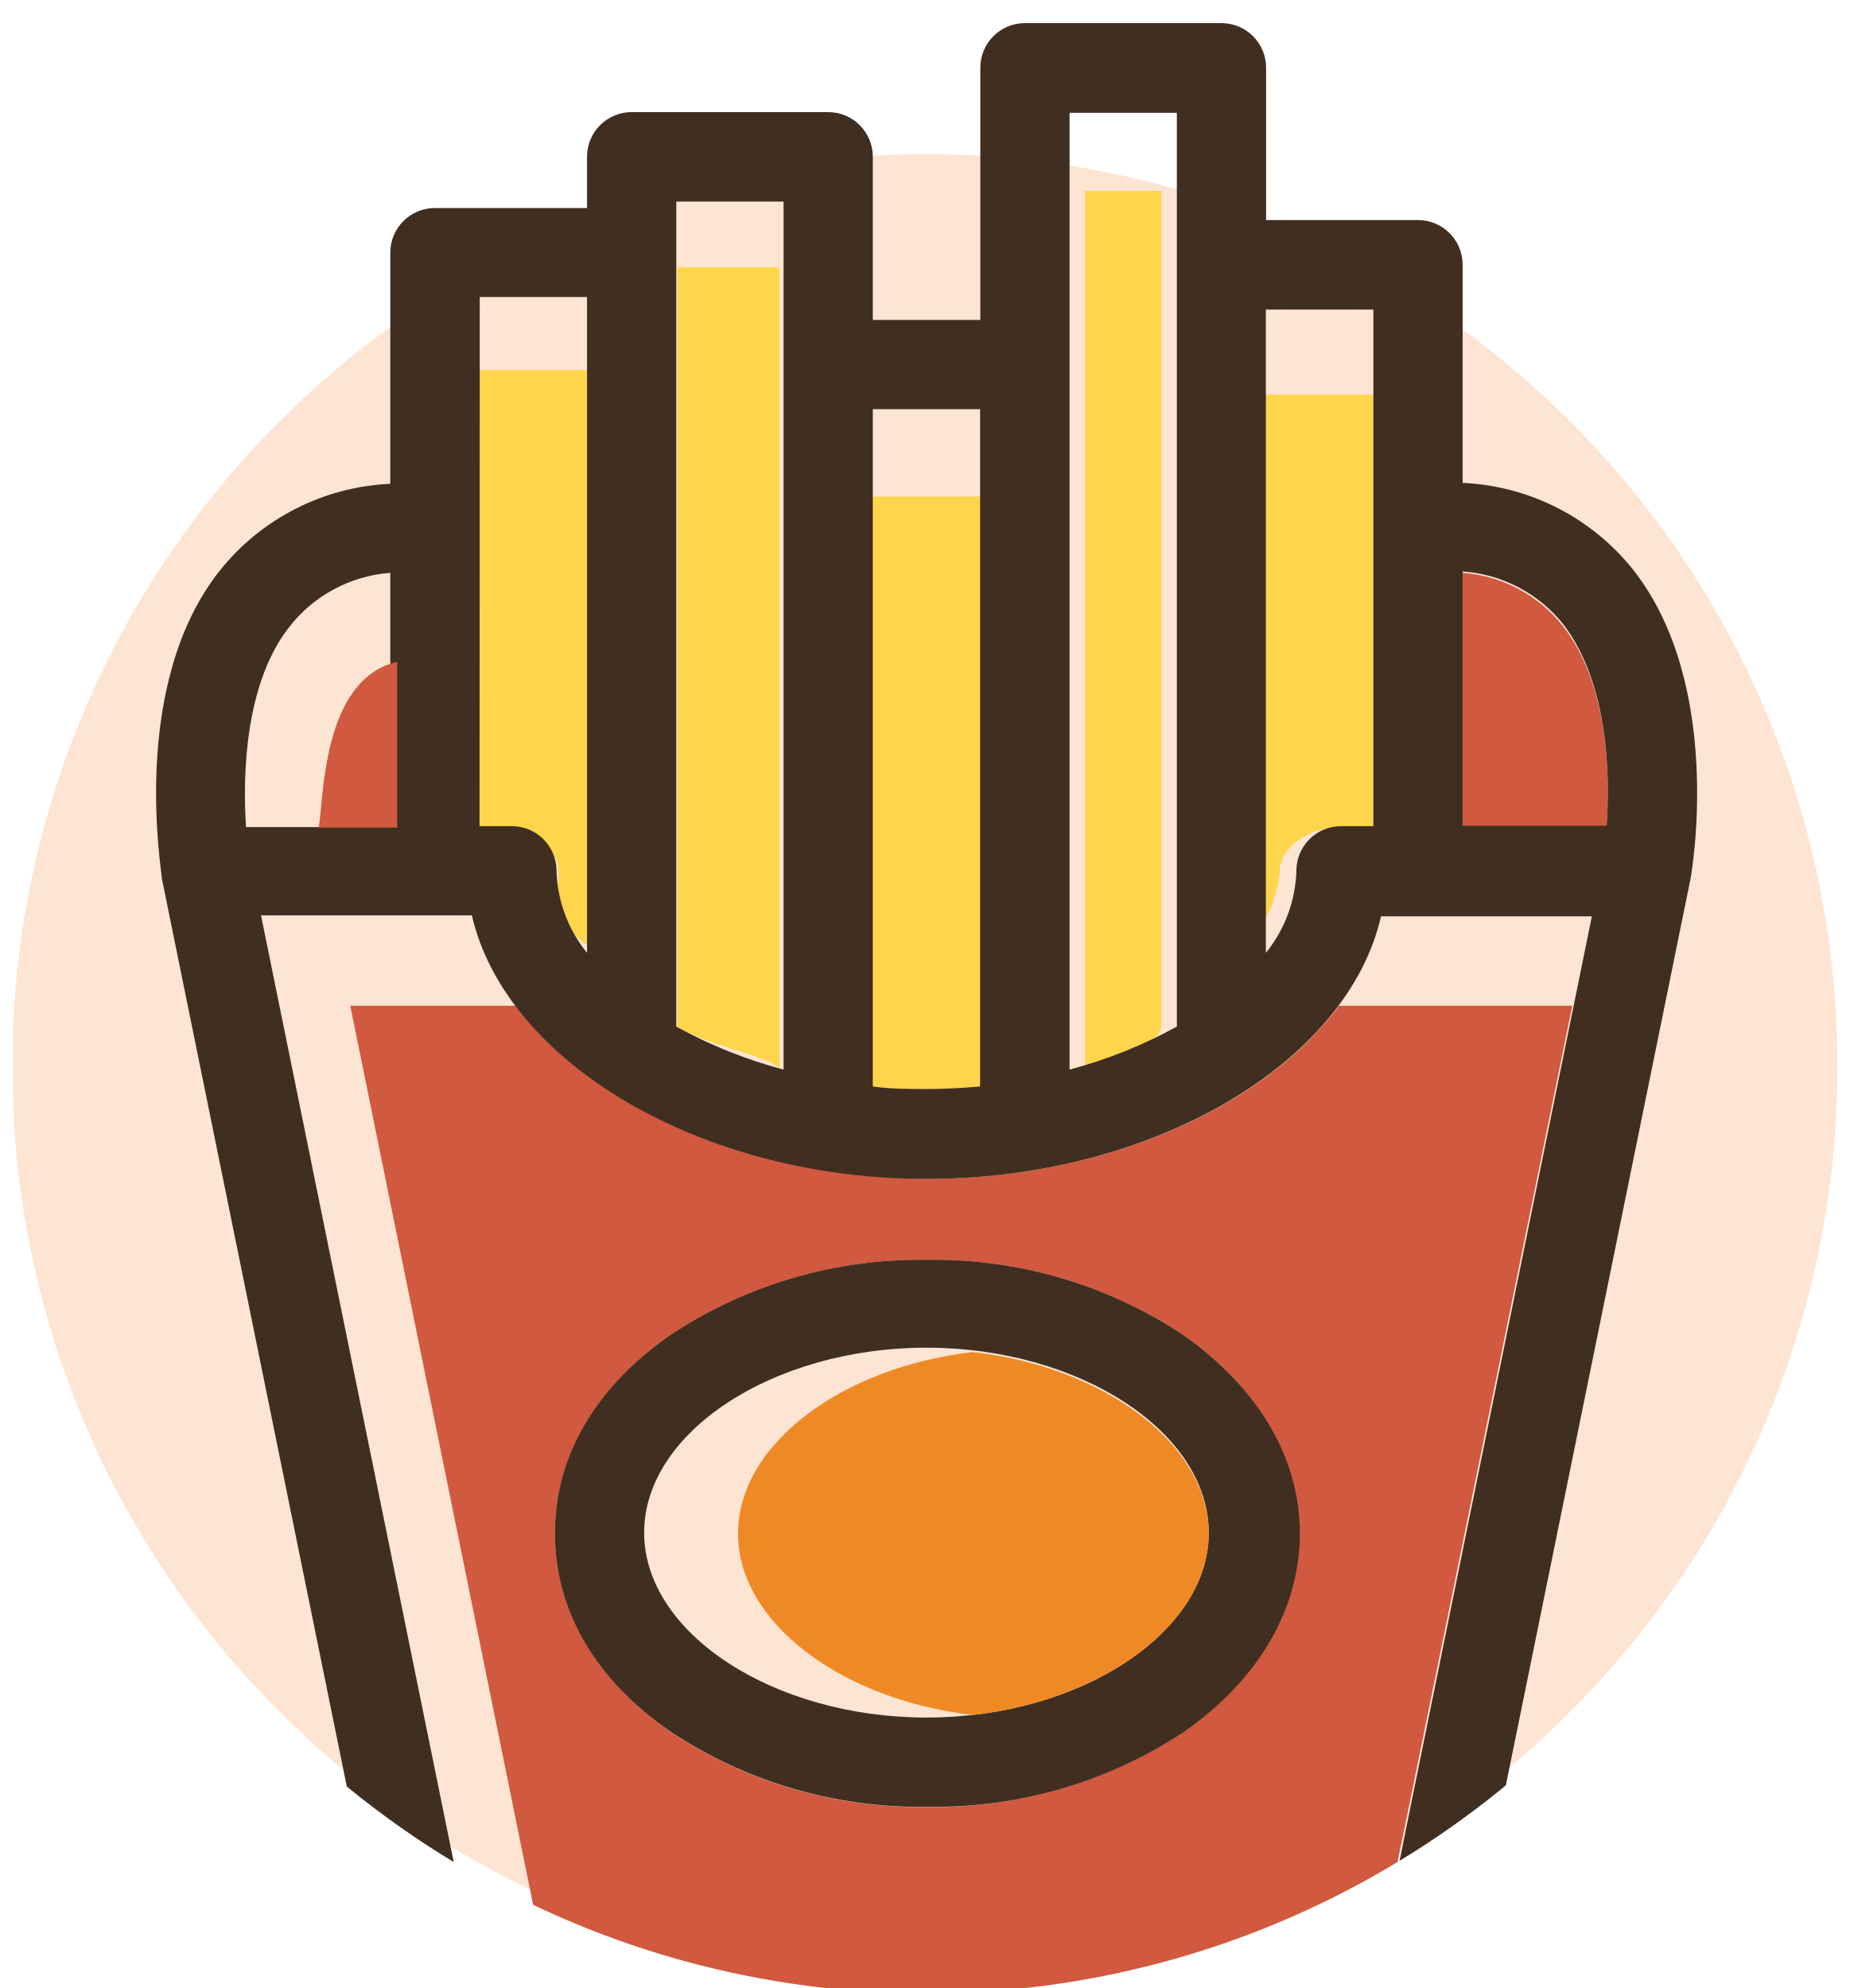
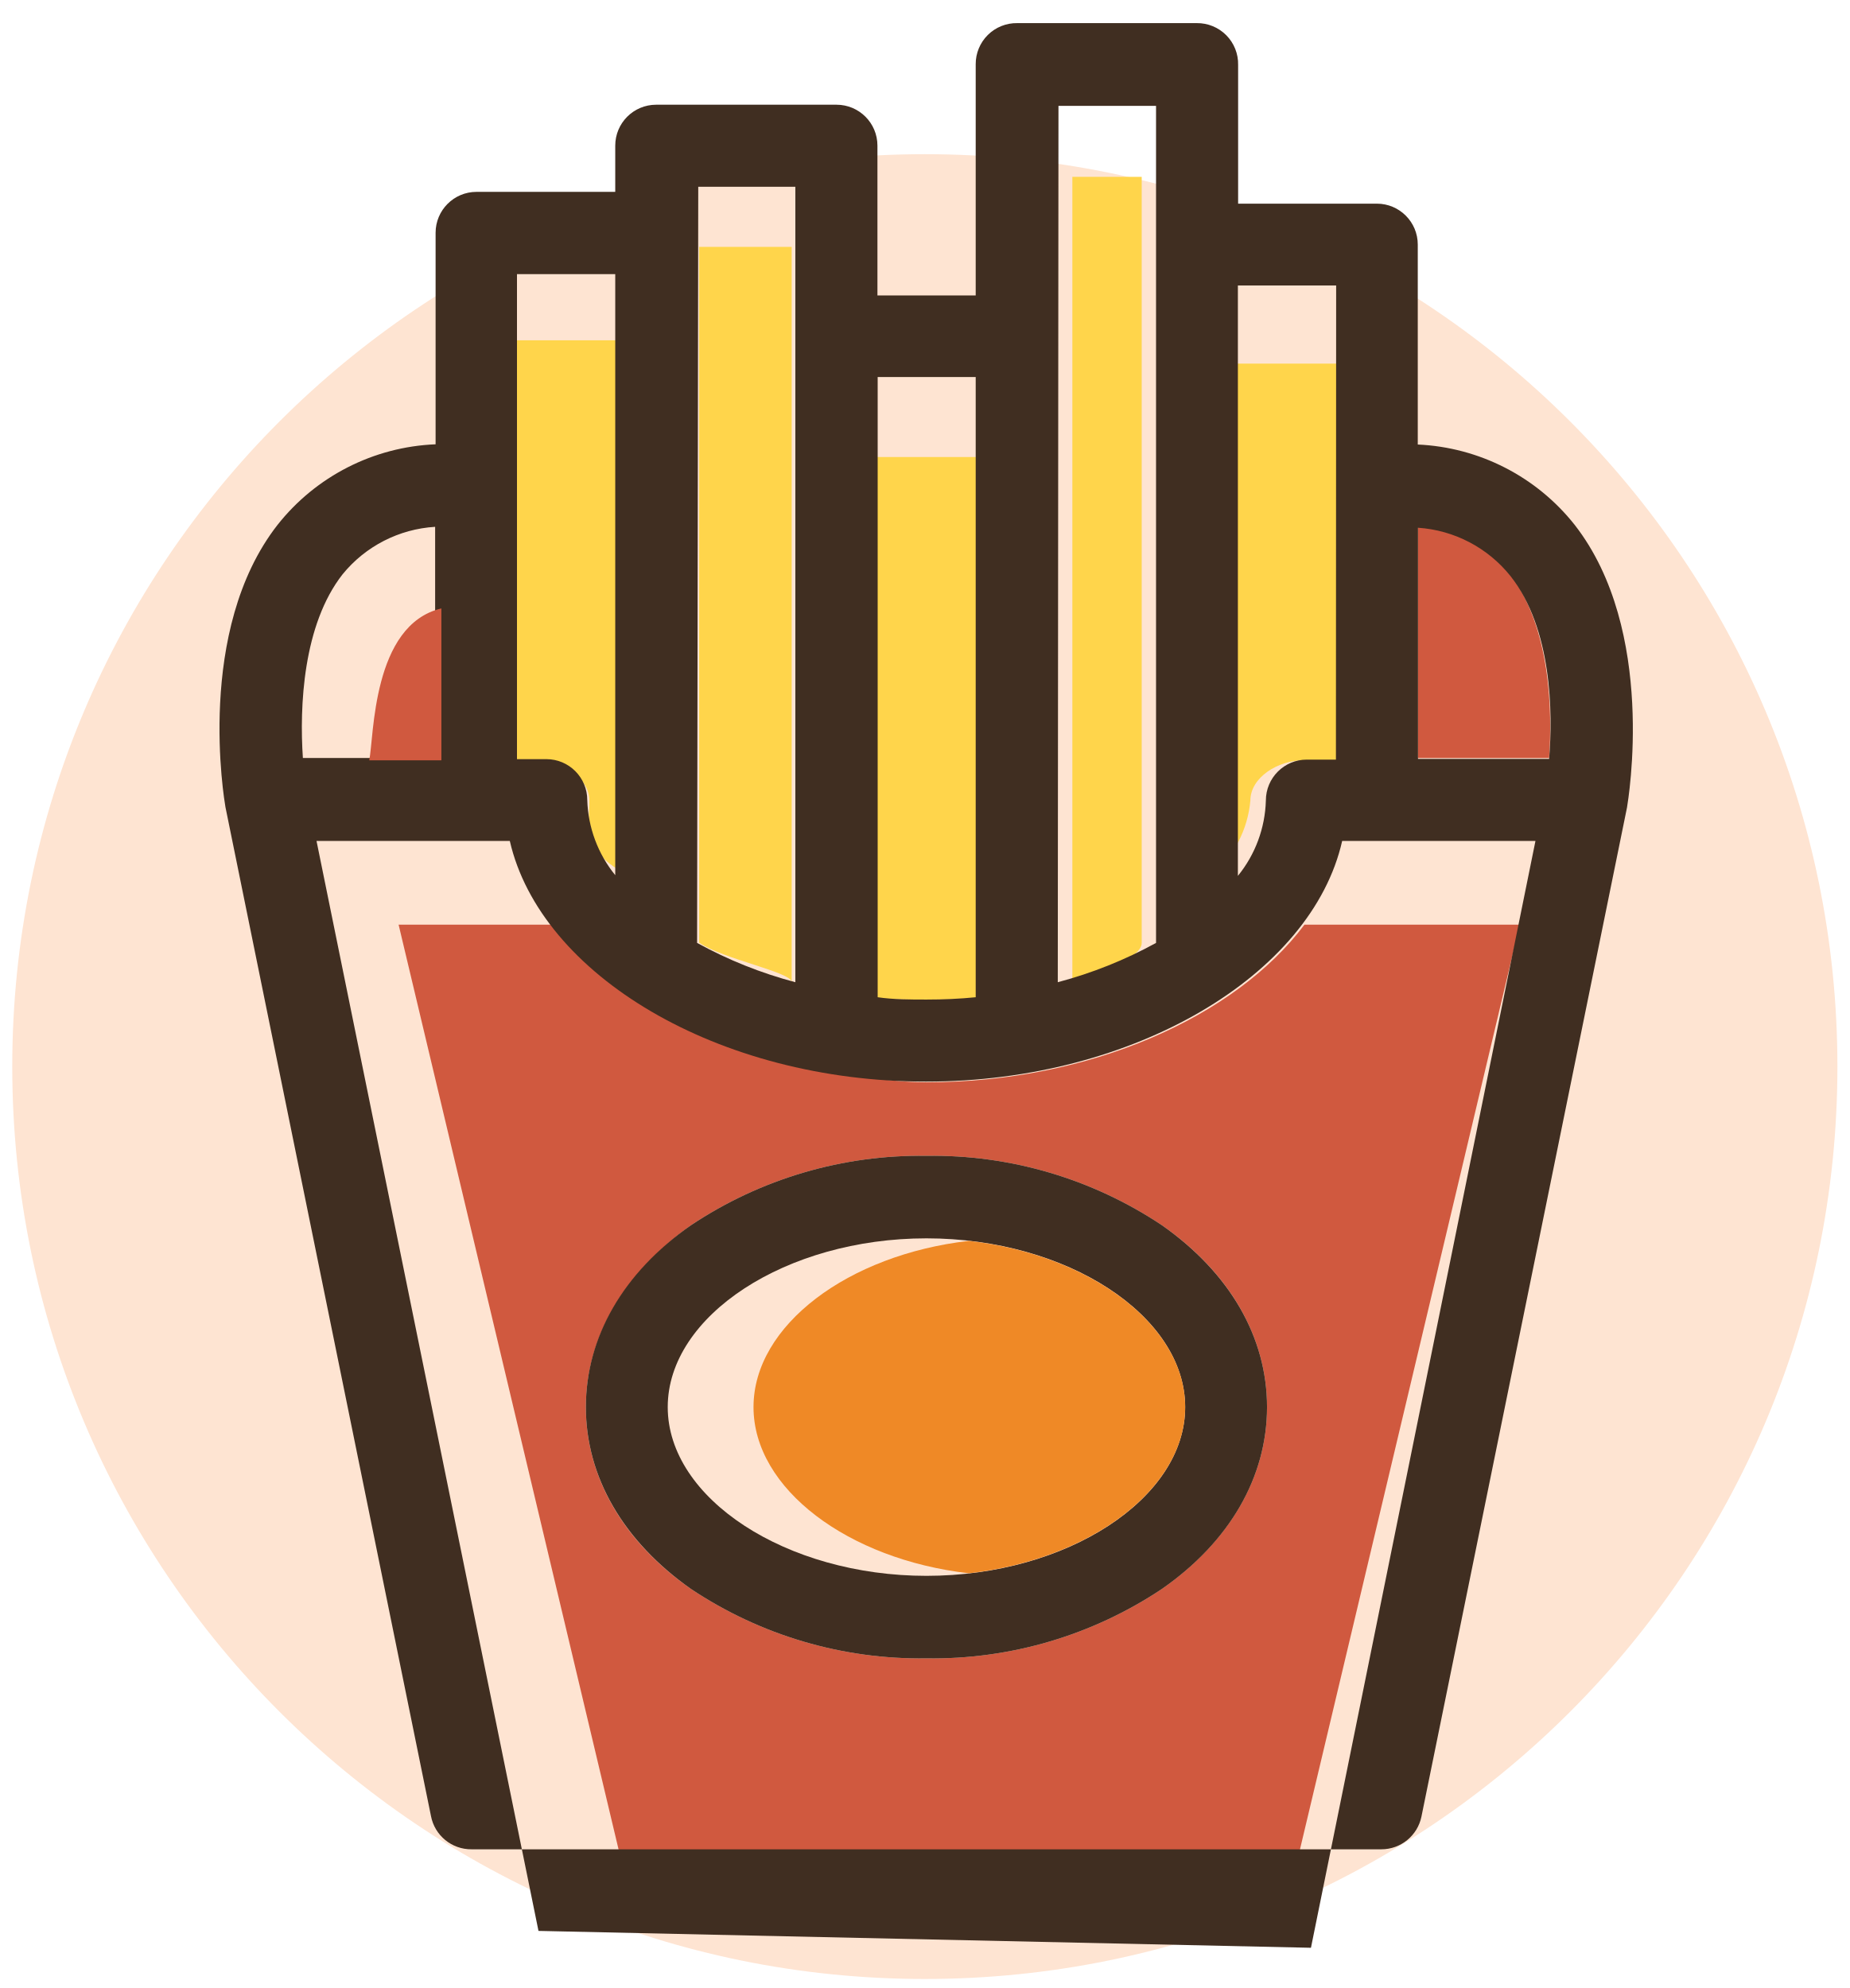
<svg xmlns="http://www.w3.org/2000/svg" id="Layer_1" data-name="Layer 1" viewBox="0 0 80 86">
-   <defs>
-     <clipPath id="clip-path">
-       <path d="M79.51-14.76H.49S.57,44.79.57,46.14a39.47,39.47,0,1,0,78.93,0Z" fill="none" />
-     </clipPath>
-   </defs>
-   <g clip-path="url(#clip-path)">
-     <circle cx="40" cy="46.14" r="39.47" fill="#fee4d2" />
-     <polygon points="11.3 40.2 11.29 40.2 12.7 47.07 11.3 40.2" fill="#d0593f" />
-     <path d="M57.91,43.51C54.63,47.92,47.78,51,40.07,51,31.23,51,22,43.51,22.48,43.51H15.15L25.69,95.34,57,97.45l11-53.94ZM51.18,74.92a19.49,19.49,0,0,1-11.11,3.25A19.49,19.49,0,0,1,29,74.92c-3.2-2.24-5-5.29-5-8.58s1.76-6.34,5-8.58A19.49,19.49,0,0,1,40.07,54.5a19.49,19.49,0,0,1,11.11,3.25c3.2,2.24,5,5.29,5,8.58S54.38,72.67,51.18,74.92Z" fill="#d0593f" />
-     <path d="M20.48,35.8h1.15c1.22,0,2.53.83,2.53,1.9,0,1.23-.37,2.41,1.83,3.52V16H20.48Z" fill="#ffd54b" />
-     <path d="M50.23,4.88V8.26h-3.3v38c1.1-.46,3.3-1.09,3.3-1.86V4.88Z" fill="#ffd54b" />
-     <path d="M60.14,13.39v3.68H53.53V41.22a5.23,5.23,0,0,0,1.82-3.52c0-1.07,1.31-1.9,2.49-1.9h2.3V13.39Z" fill="#ffd54b" />
-     <path d="M43.62,17.7v3.78H37V17.7h0V47a32.42,32.42,0,0,0,3.3.11c.94,0,2.2,0,3.3-.11V17.7Z" fill="#ffd54b" />
-     <path d="M33.7,8.72v2.85H29.3V44.41c1.1.76,4.41,1.4,4.41,1.86V8.72Z" fill="#ffd54b" />
-     <path d="M63.26,24.78v11h6.23c.15-2.19.09-6.16-1.88-8.68A6.12,6.12,0,0,0,63.26,24.78Z" fill="#d0593f" />
-     <path d="M70.67,24.69a10,10,0,0,0-7.41-3.8V11.45a1.93,1.93,0,0,0-1.93-1.93H54.76V2.94A1.93,1.93,0,0,0,52.83,1h-8.5a1.93,1.93,0,0,0-1.93,1.93V13.84H37.75V6.78a1.93,1.93,0,0,0-1.93-1.93h-8.5a1.93,1.93,0,0,0-1.93,1.93V9H18.81a1.93,1.93,0,0,0-1.93,1.93v10a10,10,0,0,0-7.41,3.8C5.59,29.68,7,37.67,7,38l9.7,47.63a1.93,1.93,0,0,0,1.89,1.55H61.53a1.93,1.93,0,0,0,1.89-1.55L73.12,38C73.18,37.67,74.55,29.68,70.67,24.69ZM21.76,91.05,11.29,39.6h9.12C21.86,45.93,30.28,51,40.07,51s18.21-5,19.66-11.36h9.12L58.22,91.85ZM16.88,24.78v11H10.64c-.16-2.43,0-6.29,1.88-8.67A6.12,6.12,0,0,1,16.88,24.78Zm3.87-11.93h4.64V41.22a5.89,5.89,0,0,1-1.32-3.55,1.93,1.93,0,0,0-1.93-1.93H20.74ZM59.4,35.74H58a1.93,1.93,0,0,0-1.93,1.93,5.89,5.89,0,0,1-1.32,3.55V13.39H59.4ZM46.26,4.88h4.64V44.41a20.52,20.52,0,0,1-4.64,1.86ZM42.39,47c-.76.07-1.54.11-2.32.11s-1.56,0-2.32-.11V17.7h4.64ZM29.25,8.72h4.64V46.27a20.51,20.51,0,0,1-4.64-1.86Zm40.24,27H63.26v-11a6.12,6.12,0,0,1,4.35,2.28C69.58,29.58,69.64,33.54,69.49,35.74Z" fill="#402e21" />
-     <path d="M51.18,57.75A19.49,19.49,0,0,0,40.07,54.5,19.49,19.49,0,0,0,29,57.75C25.76,60,24,63,24,66.33s1.76,6.34,5,8.58a19.49,19.49,0,0,0,11.11,3.25,19.49,19.49,0,0,0,11.11-3.25c3.2-2.24,5-5.29,5-8.58S54.38,60,51.18,57.75ZM40.07,74.3c-6.62,0-12.21-3.65-12.21-8s5.59-8,12.21-8,12.21,3.65,12.21,8S46.69,74.3,40.07,74.3Z" fill="#402e21" />
-     <polygon points="59.73 39.6 59.73 39.6 59.73 39.6 59.73 39.6" fill="#d0593f" />
-     <path d="M11.23,29.64a17.11,17.11,0,0,0-.62,5.62A17.11,17.11,0,0,1,11.23,29.64Z" fill="#d0593f" />
-     <path d="M17.18,24.78v3.85c-3.3.77-3.17,6.07-3.4,7.17h3.4v-11Z" fill="#d0593f" />
-     <path d="M41.18,58.4l.49,0Z" fill="#ef8926" />
-     <path d="M42.07,58.49c-5.68.66-10.15,4-10.15,7.85s4.47,7.19,10.15,7.85c5.71-.64,10.21-4,10.21-7.85S47.78,59.13,42.07,58.49Z" fill="#ef8926" />
-     <path d="M41.67,74.22l-.49,0Z" fill="#ef8926" />
-   </g>
+   <circle cx="40" cy="46.14" r="39.47" fill="#fee4d2" />
+   <polygon points="13.7 36.93 13.69 36.93 14.99 43.22 13.7 36.93" fill="#d0593f" />
+   <path d="M56.42,40c-3,4-9.28,6.82-16.35,6.82C32,46.78,23.51,40,23.95,40H17.24l9.66,40.62,28.72,1.93L65.73,40ZM50.25,68.74a17.86,17.86,0,0,1-10.18,3,17.86,17.86,0,0,1-10.18-3c-2.94-2.05-4.55-4.85-4.55-7.87S27,55.06,29.89,53a17.86,17.86,0,0,1,10.18-3,17.86,17.86,0,0,1,10.18,3c2.94,2.05,4.55,4.85,4.55,7.87S53.19,66.68,50.25,68.74Z" fill="#d0593f" />
+   <path d="M22.12,32.89h1.06c1.12,0,2.31.76,2.31,1.74,0,1.13-.34,2.2,1.68,3.23V14.72h-5Z" fill="#ffd54b" />
+   <path d="M49.38,4.55v3.1h-3V42.49c1-.42,3-1,3-1.7V4.55Z" fill="#ffd54b" />
+   <path d="M58.46,12.35v3.38H52.41V37.86a4.8,4.8,0,0,0,1.67-3.23c0-1,1.2-1.74,2.29-1.74h2.1V12.35Z" fill="#ffd54b" />
+   <path d="M43.32,16.31v3.46H37.26V16.31h0V43.14a29.71,29.71,0,0,0,3,.1c.87,0,2,0,3-.1V16.31Z" fill="#ffd54b" />
+   <path d="M34.24,8.07v2.61h-4v30.1c1,.7,4,1.28,4,1.7V8.07Z" fill="#ffd54b" />
+   <path d="M61.33,22.79v10H67c.14-2,.08-5.64-1.72-8A5.6,5.6,0,0,0,61.33,22.79Z" fill="#d0593f" />
+   <path d="M68.11,22.71a9.18,9.18,0,0,0-6.79-3.48V10.58a1.77,1.77,0,0,0-1.77-1.77h-6v-6A1.77,1.77,0,0,0,51.76,1H44A1.77,1.77,0,0,0,42.2,2.78v10H37.95V6.3a1.77,1.77,0,0,0-1.77-1.77H28.38A1.77,1.77,0,0,0,26.61,6.3v2h-6a1.77,1.77,0,0,0-1.77,1.77v9.15A9.19,9.19,0,0,0,12,22.71c-3.56,4.57-2.3,11.89-2.25,12.2l8.89,43.65A1.77,1.77,0,0,0,20.4,80H59.74a1.77,1.77,0,0,0,1.74-1.42l8.89-43.65C70.42,34.61,71.67,27.28,68.11,22.71ZM23.29,83.53l-9.6-47.15h8.36c1.33,5.8,9,10.41,18,10.41s16.69-4.61,18-10.41h8.36L56.7,84.26ZM18.82,22.79v10H13.1c-.15-2.22,0-5.76,1.72-7.95A5.6,5.6,0,0,1,18.82,22.79Zm3.54-10.93h4.25v26a5.4,5.4,0,0,1-1.21-3.25,1.77,1.77,0,0,0-1.77-1.77H22.36Zm35.42,21H56.52a1.77,1.77,0,0,0-1.77,1.77,5.4,5.4,0,0,1-1.21,3.26V12.35h4.25Zm-12-28.28H50V40.79a18.8,18.8,0,0,1-4.25,1.7ZM42.2,43.14c-.7.07-1.41.1-2.12.1s-1.43,0-2.12-.1V16.31H42.2Zm-12-35.06H34.4V42.49a18.79,18.79,0,0,1-4.25-1.7ZM67,32.83H61.33v-10a5.6,5.6,0,0,1,4,2.09C67.12,27.19,67.17,30.82,67,32.83Z" fill="#402e21" />
+   <path d="M50.25,53a17.86,17.86,0,0,0-10.18-3,17.86,17.86,0,0,0-10.18,3c-2.94,2.05-4.55,4.85-4.55,7.87s1.62,5.81,4.55,7.87a17.86,17.86,0,0,0,10.18,3,17.86,17.86,0,0,0,10.18-3c2.94-2.05,4.55-4.85,4.55-7.87S53.19,55.06,50.25,53ZM40.07,68.17c-6.06,0-11.19-3.34-11.19-7.3s5.12-7.3,11.19-7.3,11.19,3.34,11.19,7.3S46.14,68.17,40.07,68.17Z" fill="#402e21" />
+   <polygon points="58.09 36.38 58.09 36.38 58.09 36.38 58.09 36.38" fill="#d0593f" />
+   <path d="M13.64,27.25a15.68,15.68,0,0,0-.57,5.15A15.68,15.68,0,0,1,13.64,27.25Z" fill="#d0593f" />
+   <path d="M19.09,22.79v3.53c-3,.71-2.91,5.56-3.12,6.57h3.12V22.79Z" fill="#d0593f" />
+   <path d="M41.09,53.61l.45,0Z" fill="#ef8926" />
+   <path d="M41.9,53.68c-5.21.6-9.31,3.65-9.31,7.19s4.1,6.59,9.31,7.19c5.23-.59,9.36-3.64,9.36-7.19S47.13,54.27,41.9,53.68Z" fill="#ef8926" />
+   <path d="M41.54,68.1l-.45,0Z" fill="#ef8926" />
</svg>
